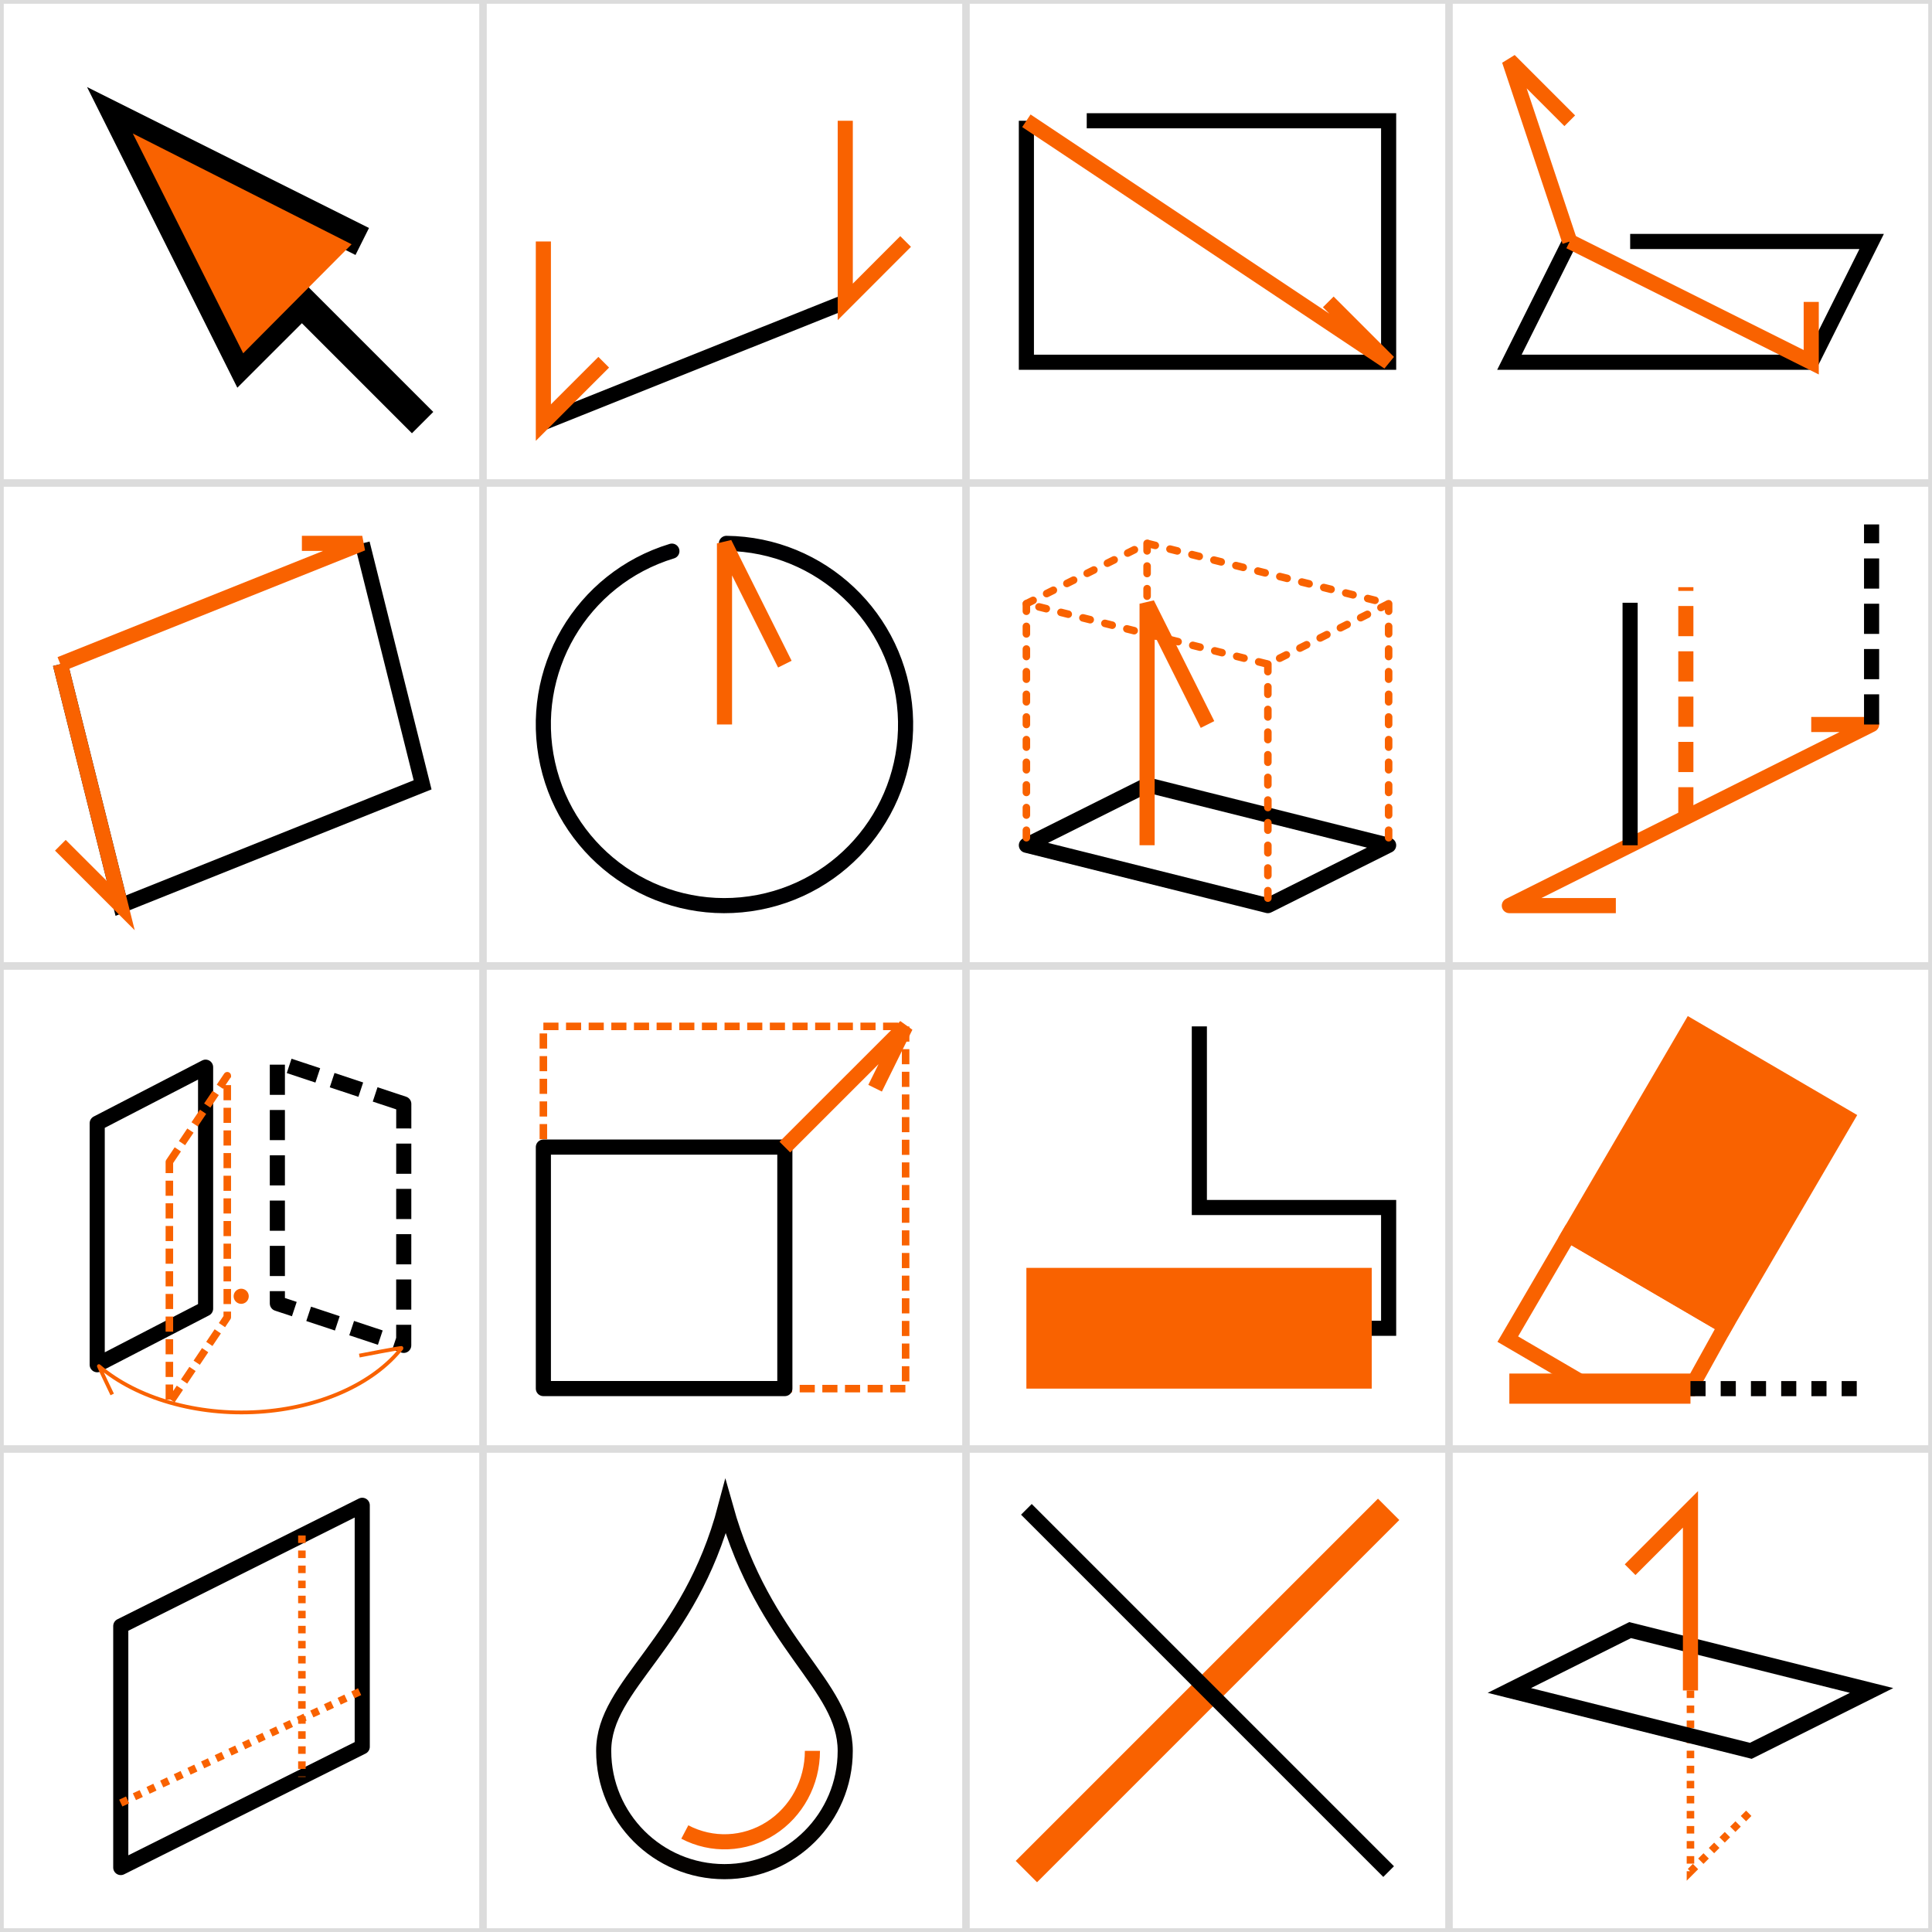
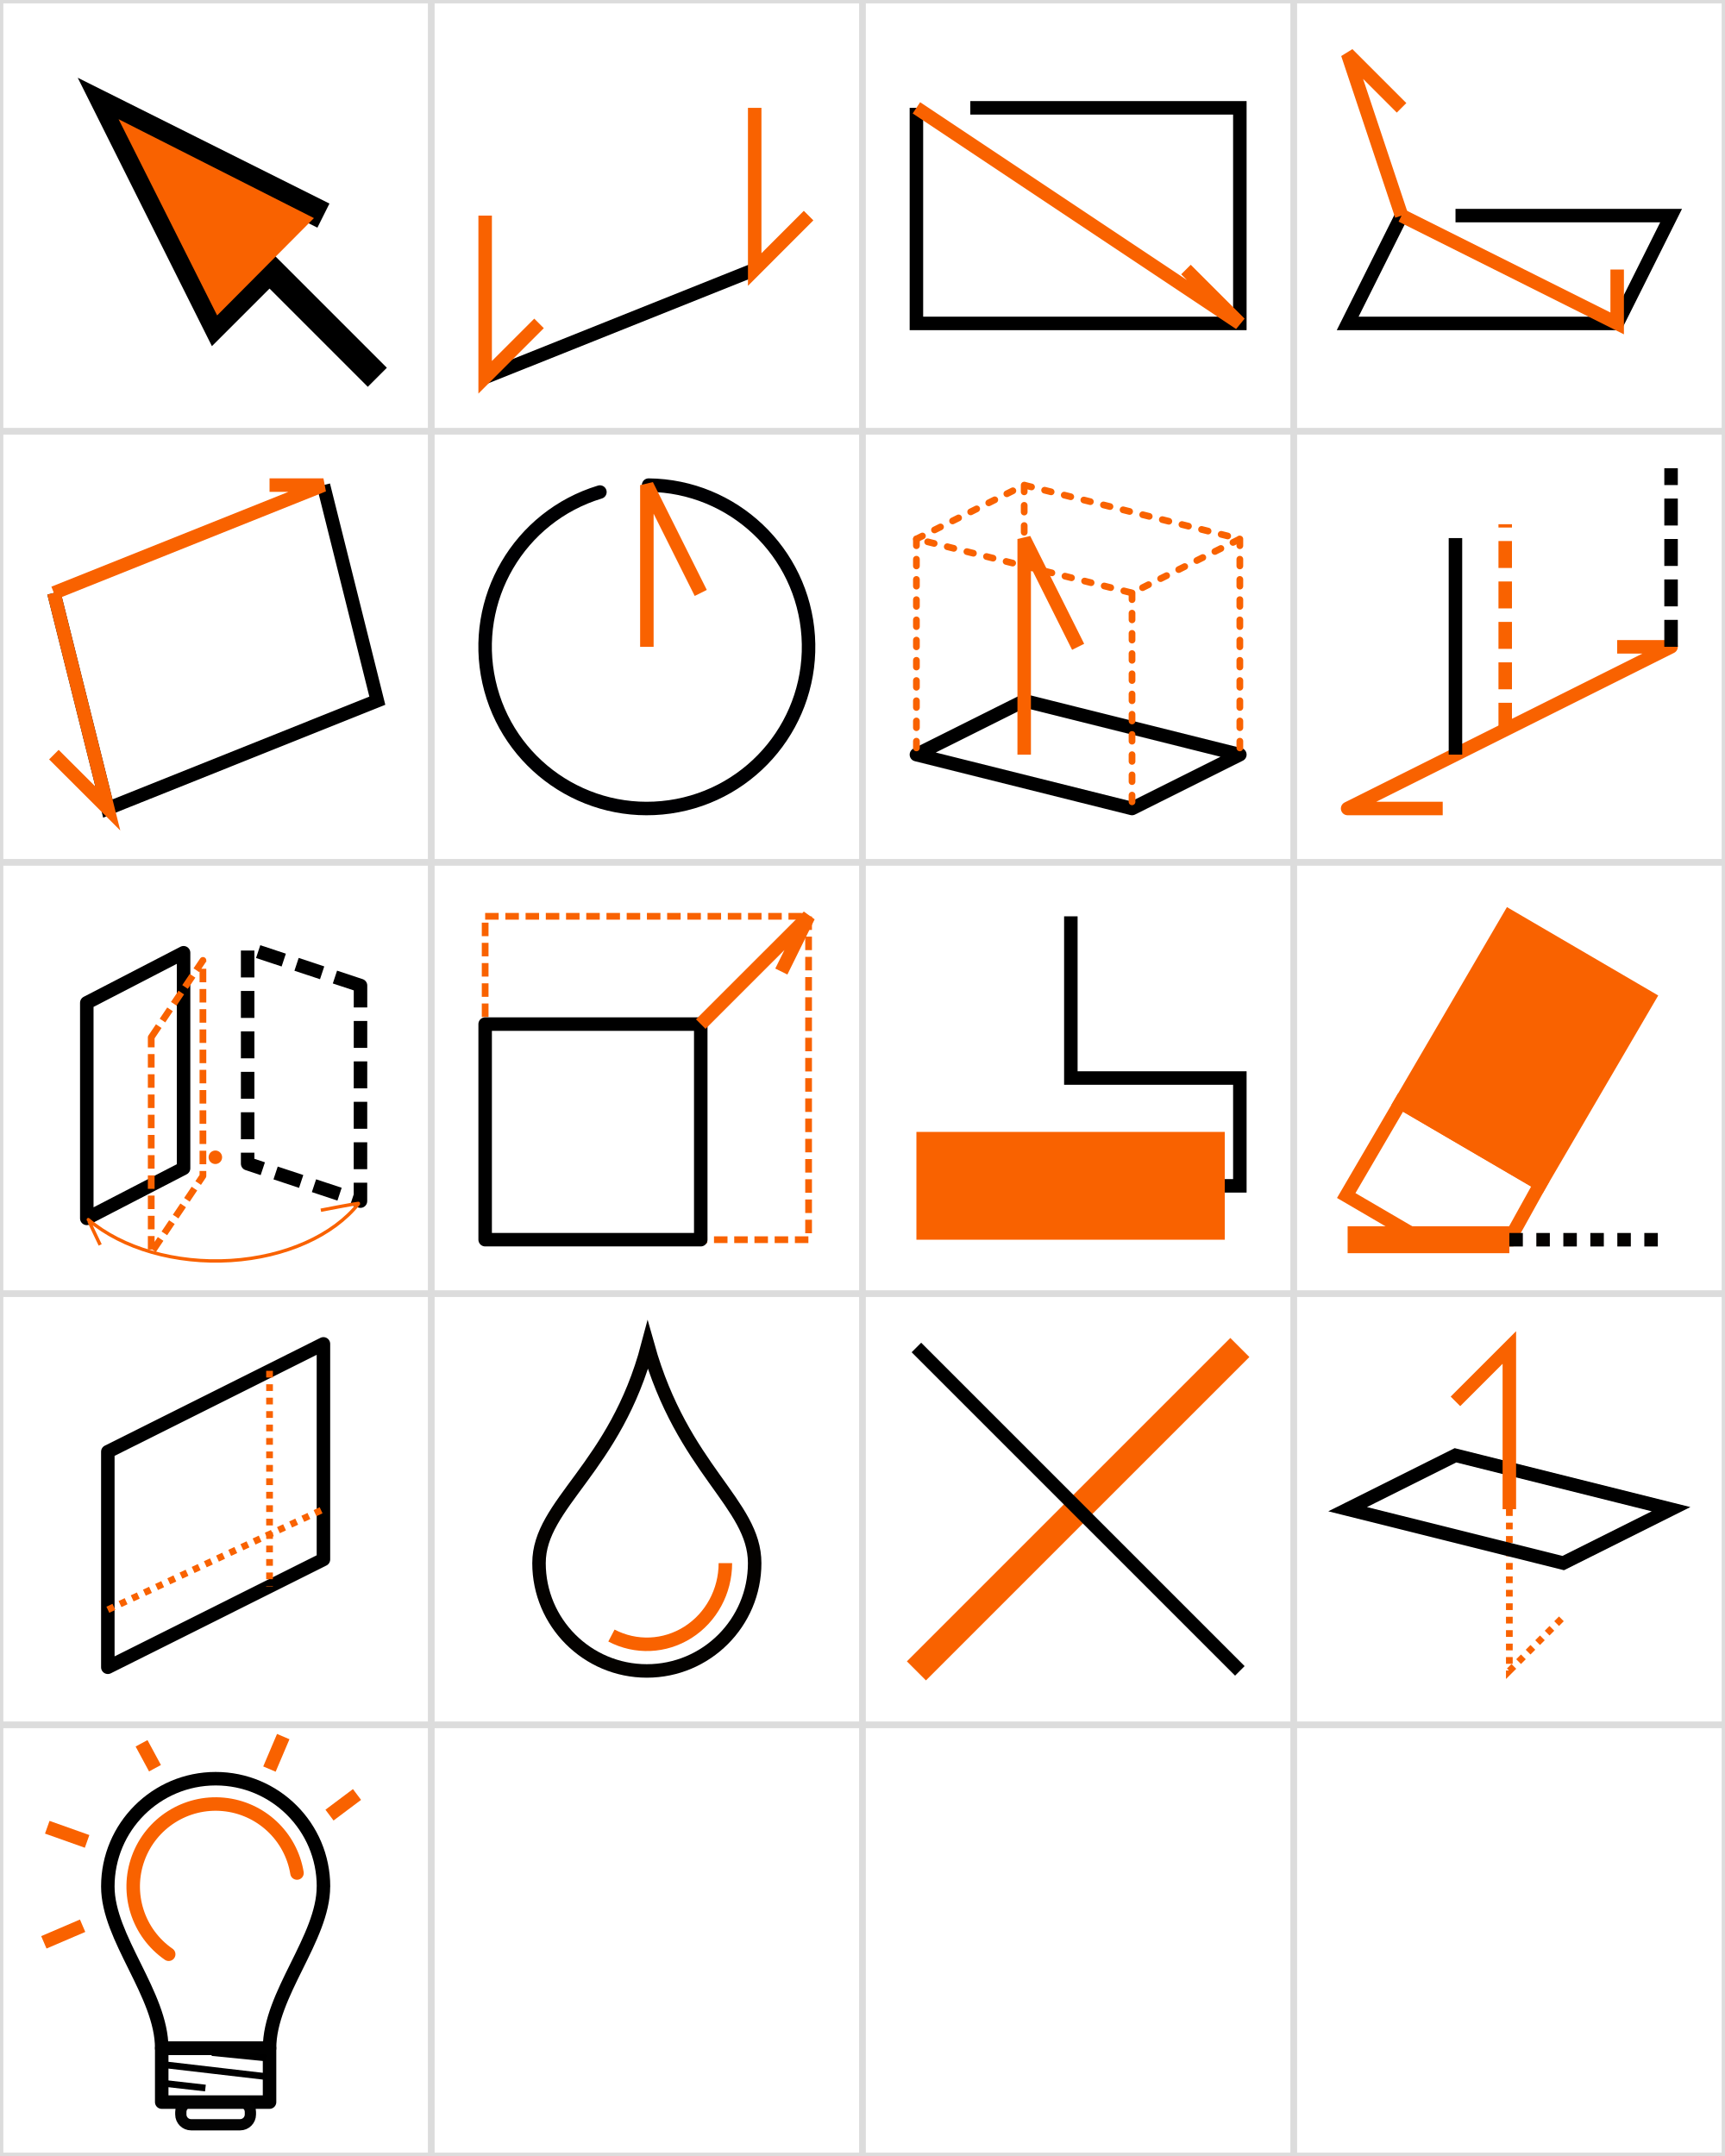
- <svg xmlns="http://www.w3.org/2000/svg" width="128" height="128" viewBox="0 0 33.867 33.867" version="1.1" id="svg5">
+ <svg xmlns="http://www.w3.org/2000/svg" width="128" height="160" viewBox="0 0 33.867 42.333" version="1.1" id="svg5">
  <defs id="defs2">
-     <marker style="overflow:visible" id="TriangleInL" refX="0.0" refY="0.0" orient="auto">
-       <path transform="scale(-0.8)" style="fill-rule:evenodd;fill:context-stroke;stroke:context-stroke;stroke-width:1.0pt" d="M 5.77,0.0 L -2.88,5.0 L -2.88,-5.0 L 5.77,0.0 z " id="path6773" />
+     <marker style="overflow:visible" id="TriangleInL" refX="0" refY="0" orient="auto">
+       <path transform="scale(-0.8)" style="fill:context-stroke;fill-rule:evenodd;stroke:context-stroke;stroke-width:1pt" d="M 5.77,0 -2.88,5 V -5 Z" id="path6773" />
    </marker>
-     <marker style="overflow:visible" id="DotM" refX="0.0" refY="0.0" orient="auto">
-       <path transform="scale(0.4) translate(7.4, 1)" style="fill-rule:evenodd;fill:context-stroke;stroke:context-stroke;stroke-width:1.0pt" d="M -2.5,-1.0 C -2.5,1.76 -4.74,4.0 -7.5,4.0 C -10.26,4.0 -12.5,1.76 -12.5,-1.0 C -12.5,-3.76 -10.26,-6.0 -7.5,-6.0 C -4.74,-6.0 -2.5,-3.76 -2.5,-1.0 z " id="path6704" />
+     <marker style="overflow:visible" id="DotM" refX="0" refY="0" orient="auto">
+       <path transform="matrix(0.4,0,0,0.4,2.96,0.4)" style="fill:context-stroke;fill-rule:evenodd;stroke:context-stroke;stroke-width:1pt" d="m -2.5,-1 c 0,2.76 -2.24,5 -5,5 -2.76,0 -5,-2.24 -5,-5 0,-2.76 2.24,-5 5,-5 2.76,0 5,2.24 5,5 z" id="path6704" />
    </marker>
-     <marker style="overflow:visible" id="TriangleInM" refX="0.0" refY="0.0" orient="auto">
-       <path transform="scale(-0.4)" style="fill-rule:evenodd;fill:context-stroke;stroke:context-stroke;stroke-width:1.0pt" d="M 5.77,0.0 L -2.88,5.0 L -2.88,-5.0 L 5.77,0.0 z " id="path6776" />
+     <marker style="overflow:visible" id="TriangleInM" refX="0" refY="0" orient="auto">
+       <path transform="scale(-0.4)" style="fill:context-stroke;fill-rule:evenodd;stroke:context-stroke;stroke-width:1pt" d="M 5.77,0 -2.88,5 V -5 Z" id="path6776" />
    </marker>
-     <marker style="overflow:visible" id="TriangleInS" refX="0.0" refY="0.0" orient="auto">
-       <path transform="scale(-0.2)" style="fill-rule:evenodd;fill:context-stroke;stroke:context-stroke;stroke-width:1.0pt" d="M 5.77,0.0 L -2.88,5.0 L -2.88,-5.0 L 5.77,0.0 z " id="path6779" />
+     <marker style="overflow:visible" id="TriangleInS" refX="0" refY="0" orient="auto">
+       <path transform="scale(-0.2)" style="fill:context-stroke;fill-rule:evenodd;stroke:context-stroke;stroke-width:1pt" d="M 5.77,0 -2.88,5 V -5 Z" id="path6779" />
    </marker>
-     <marker style="overflow:visible" id="DotL" refX="0.0" refY="0.0" orient="auto">
-       <path transform="scale(0.8) translate(7.4, 1)" style="fill-rule:evenodd;fill:context-stroke;stroke:context-stroke;stroke-width:1.0pt" d="M -2.5,-1.0 C -2.5,1.76 -4.74,4.0 -7.5,4.0 C -10.26,4.0 -12.5,1.76 -12.5,-1.0 C -12.5,-3.76 -10.26,-6.0 -7.5,-6.0 C -4.74,-6.0 -2.5,-3.76 -2.5,-1.0 z " id="path6701" />
+     <marker style="overflow:visible" id="DotL" refX="0" refY="0" orient="auto">
+       <path transform="matrix(0.8,0,0,0.8,5.92,0.8)" style="fill:context-stroke;fill-rule:evenodd;stroke:context-stroke;stroke-width:1pt" d="m -2.5,-1 c 0,2.76 -2.24,5 -5,5 -2.76,0 -5,-2.24 -5,-5 0,-2.76 2.24,-5 5,-5 2.76,0 5,2.24 5,5 z" id="path6701" />
    </marker>
  </defs>
  <g id="layer1">
    <path style="fill:none;stroke:#000000;stroke-width:0.529;stroke-linecap:butt;stroke-linejoin:miter;stroke-miterlimit:4;stroke-dasharray:none;stroke-opacity:1" d="M 6.35,4.233 2.117,2.117 4.233,6.35 5.292,5.292 7.408,7.408" id="path1039" />
    <path style="fill:none;stroke:#000000;stroke-width:0.265px;stroke-linecap:butt;stroke-linejoin:miter;stroke-opacity:1" d="M 9.525,7.408 14.817,5.292" id="path1041" />
    <path style="fill:none;stroke:#000000;stroke-width:0.265px;stroke-linecap:butt;stroke-linejoin:miter;stroke-opacity:1" d="m 17.992,2.117 v 4.233 h 6.35 V 2.117 H 19.05" id="path1043" />
    <path style="fill:none;stroke:#000000;stroke-width:0.265px;stroke-linecap:butt;stroke-linejoin:miter;stroke-opacity:1" d="m 27.517,4.233 -1.058,2.117 h 5.292 l 1.058,-2.117 h -4.233" id="path1045" />
    <path style="fill:none;stroke:#000000;stroke-width:0.265px;stroke-linecap:butt;stroke-linejoin:miter;stroke-opacity:1" d="M 1.058,11.642 2.117,15.875 7.408,13.758 6.35,9.525" id="path1047" />
    <path style="fill:none;stroke:#000002;stroke-width:0.265;stroke-linecap:round;stroke-linejoin:round;stroke-miterlimit:10;stroke-dasharray:none;stroke-opacity:1" id="path1220" d="m 12.734,9.525 a 3.175,3.175 0 0 1 3.134,2.967 3.175,3.175 0 0 1 -2.719,3.351 3.175,3.175 0 0 1 -3.549,-2.456 3.175,3.175 0 0 1 2.178,-3.726" />
-     <path style="fill:none;stroke:#000000;stroke-width:0.265;stroke-linecap:round;stroke-linejoin:round;stroke-opacity:1;stroke-miterlimit:4;stroke-dasharray:none;stroke-dashoffset:0" d="m 17.992,14.817 2.117,-1.058 4.233,1.058 L 22.225,15.875 Z" id="path1544" />
-     <path style="fill:none;stroke:#f96200;stroke-width:0.132;stroke-linecap:round;stroke-linejoin:round;stroke-opacity:1;stroke-miterlimit:4;stroke-dasharray:0.132,0.265;stroke-dashoffset:0" d="M 17.992,10.583 20.108,9.525 24.342,10.583 22.225,11.642 Z" id="path1626" />
+     <path style="fill:none;stroke:#000000;stroke-width:0.265;stroke-linecap:round;stroke-linejoin:round;stroke-miterlimit:4;stroke-dasharray:none;stroke-dashoffset:0;stroke-opacity:1" d="m 17.992,14.817 2.117,-1.058 4.233,1.058 L 22.225,15.875 Z" id="path1544" />
+     <path style="fill:none;stroke:#f96200;stroke-width:0.132;stroke-linecap:round;stroke-linejoin:round;stroke-miterlimit:4;stroke-dasharray:0.132, 0.265;stroke-dashoffset:0;stroke-opacity:1" d="M 17.992,10.583 20.108,9.525 24.342,10.583 22.225,11.642 Z" id="path1626" />
    <path style="fill:none;stroke:#f96200;stroke-width:0.265px;stroke-linecap:butt;stroke-linejoin:miter;stroke-opacity:1" d="M 20.108,14.817 V 10.583 L 21.167,12.7" id="path2417" />
-     <path style="fill:none;stroke:#f96200;stroke-width:0.132;stroke-linecap:round;stroke-linejoin:round;stroke-opacity:1;stroke-miterlimit:4;stroke-dasharray:0.132,0.265;stroke-dashoffset:0" d="m 24.342,10.583 v 4.233" id="path2550" />
-     <path style="fill:none;stroke:#f96200;stroke-width:0.132;stroke-linecap:round;stroke-linejoin:round;stroke-opacity:1;stroke-miterlimit:4;stroke-dasharray:0.132,0.265;stroke-dashoffset:0" d="m 17.992,10.583 v 4.233" id="path2552" />
-     <path style="fill:none;stroke:#f96200;stroke-width:0.132;stroke-linecap:round;stroke-linejoin:round;stroke-opacity:1;stroke-miterlimit:4;stroke-dasharray:0.132,0.265;stroke-dashoffset:0" d="m 20.108,9.525 v 4.233" id="path2554" />
-     <path style="fill:none;stroke:#f96200;stroke-width:0.132;stroke-linecap:round;stroke-linejoin:round;stroke-opacity:1;stroke-miterlimit:4;stroke-dasharray:0.132,0.265;stroke-dashoffset:0" d="M 22.225,11.642 V 15.875" id="path2556" />
-     <path style="fill:none;stroke:#f96200;stroke-width:0.265px;stroke-linecap:butt;stroke-linejoin:miter;stroke-opacity:1" d="m 12.7,12.7 0,-3.175 1.058,2.117" id="path2988" />
+     <path style="fill:none;stroke:#f96200;stroke-width:0.132;stroke-linecap:round;stroke-linejoin:round;stroke-miterlimit:4;stroke-dasharray:0.132, 0.265;stroke-dashoffset:0;stroke-opacity:1" d="m 24.342,10.583 v 4.233" id="path2550" />
+     <path style="fill:none;stroke:#f96200;stroke-width:0.132;stroke-linecap:round;stroke-linejoin:round;stroke-miterlimit:4;stroke-dasharray:0.132, 0.265;stroke-dashoffset:0;stroke-opacity:1" d="m 17.992,10.583 v 4.233" id="path2552" />
+     <path style="fill:none;stroke:#f96200;stroke-width:0.132;stroke-linecap:round;stroke-linejoin:round;stroke-miterlimit:4;stroke-dasharray:0.132, 0.265;stroke-dashoffset:0;stroke-opacity:1" d="m 20.108,9.525 v 4.233" id="path2554" />
+     <path style="fill:none;stroke:#f96200;stroke-width:0.132;stroke-linecap:round;stroke-linejoin:round;stroke-miterlimit:4;stroke-dasharray:0.132, 0.265;stroke-dashoffset:0;stroke-opacity:1" d="M 22.225,11.642 V 15.875" id="path2556" />
+     <path style="fill:none;stroke:#f96200;stroke-width:0.265px;stroke-linecap:butt;stroke-linejoin:miter;stroke-opacity:1" d="M 12.7,12.7 V 9.525 l 1.058,2.117" id="path2988" />
    <path style="fill:none;stroke:#f96200;stroke-width:0.265px;stroke-linecap:butt;stroke-linejoin:miter;stroke-opacity:1" d="M 9.525,4.233 V 7.408 L 10.583,6.35" id="path3522" />
-     <path style="fill:none;stroke:#f96200;stroke-width:0.265px;stroke-linecap:butt;stroke-linejoin:miter;stroke-opacity:1" d="m 14.817,2.117 0,3.175 L 15.875,4.233" id="path3524" />
+     <path style="fill:none;stroke:#f96200;stroke-width:0.265px;stroke-linecap:butt;stroke-linejoin:miter;stroke-opacity:1" d="M 14.817,2.117 V 5.292 L 15.875,4.233" id="path3524" />
    <path style="fill:none;stroke:#f96200;stroke-width:0.265px;stroke-linecap:butt;stroke-linejoin:miter;stroke-opacity:1" d="m 17.992,2.117 6.35,4.233 -1.058,-1.058" id="path3639" />
    <path style="fill:none;stroke:#f96200;stroke-width:0.265px;stroke-linecap:butt;stroke-linejoin:miter;stroke-opacity:1" d="M 1.058,11.642 2.117,15.875 1.058,14.817" id="path3776" />
    <path style="fill:none;stroke:#f96200;stroke-width:0.265px;stroke-linecap:butt;stroke-linejoin:miter;stroke-opacity:1" d="M 1.058,11.642 6.35,9.525 H 5.292" id="path3778" />
    <path style="fill:none;stroke:#f96200;stroke-width:0.265px;stroke-linecap:butt;stroke-linejoin:miter;stroke-opacity:1" d="m 27.517,4.233 4.233,2.117 V 5.292" id="path4729" />
    <path style="fill:none;stroke:#f96200;stroke-width:0.265px;stroke-linecap:butt;stroke-linejoin:miter;stroke-opacity:1" d="M 27.517,2.117 26.458,1.058 27.517,4.233" id="path4731" />
    <path style="fill:none;stroke:#f96200;stroke-width:0.265;stroke-linecap:butt;stroke-linejoin:round;stroke-miterlimit:4;stroke-dasharray:none;stroke-opacity:1" d="M 28.325,15.875 H 26.458 L 32.808,12.7 h -1.058" id="path5868" />
    <path style="fill:none;stroke:#f96200;stroke-width:0.265;stroke-linecap:butt;stroke-linejoin:miter;stroke-miterlimit:4;stroke-dasharray:0.529, 0.265;stroke-dashoffset:0;stroke-opacity:1" d="M 29.552,14.328 V 10.293" id="path5905" />
-     <path style="fill:none;stroke:#000000;stroke-width:0.265px;stroke-linecap:butt;stroke-linejoin:miter;stroke-opacity:1" d="m 28.575,14.817 0,-4.251" id="path6412" />
-     <path style="fill:none;stroke:#000000;stroke-width:0.265;stroke-linecap:butt;stroke-linejoin:miter;stroke-opacity:1;stroke-miterlimit:4;stroke-dasharray:0.529,0.265;stroke-dashoffset:0" d="M 32.808,12.7 V 9.193" id="path6414" />
+     <path style="fill:none;stroke:#000000;stroke-width:0.265px;stroke-linecap:butt;stroke-linejoin:miter;stroke-opacity:1" d="M 28.575,14.817 V 10.565" id="path6412" />
+     <path style="fill:none;stroke:#000000;stroke-width:0.265;stroke-linecap:butt;stroke-linejoin:miter;stroke-miterlimit:4;stroke-dasharray:0.529, 0.265;stroke-dashoffset:0;stroke-opacity:1" d="M 32.808,12.7 V 9.193" id="path6414" />
    <path id="rect7204" style="fill:none;stroke:#000000;stroke-width:0.265;stroke-linejoin:round;stroke-miterlimit:4;stroke-dasharray:none;stroke-opacity:1" d="m 1.704,19.69 1.9,-0.983 v 4.233 l -1.9,0.983 z" />
-     <path id="path7814" style="fill:none;stroke:#000000;stroke-width:0.265;stroke-linejoin:round;stroke-miterlimit:4;stroke-dasharray:0.529,0.265;stroke-dashoffset:0;stroke-opacity:1" d="M 7.078,19.351 4.862,18.616 v 4.233 l 2.215,0.735 z" />
+     <path id="path7814" style="fill:none;stroke:#000000;stroke-width:0.265;stroke-linejoin:round;stroke-miterlimit:4;stroke-dasharray:0.529, 0.265;stroke-dashoffset:0;stroke-opacity:1" d="M 7.078,19.351 4.862,18.616 v 4.233 l 2.215,0.735 z" />
    <path id="path6456" style="fill:none;stroke:#f96200;stroke-width:0.066;stroke-linejoin:round" d="m 6.299,23.763 c 0,0 0.756,-0.148 0.744,-0.133 -0.499,0.631 -1.442,1.053 -2.51,1.12 -1.078,0.068 -2.133,-0.235 -2.799,-0.803 -0.01,-0.009 0.233,0.497 0.233,0.497" />
    <path style="fill:none;stroke:#f96200;stroke-width:0.265px;stroke-linecap:round;stroke-linejoin:miter;stroke-opacity:1" d="m 4.228,22.723 v 0" id="path9387" />
-     <rect style="fill:none;stroke:#f96200;stroke-width:0.132;stroke-linecap:butt;stroke-linejoin:round;stroke-miterlimit:4;stroke-dasharray:0.265,0.132;stroke-dashoffset:0;stroke-opacity:1" id="rect9831" width="6.35" height="6.35" x="9.525" y="17.992" />
+     <rect style="fill:none;stroke:#f96200;stroke-width:0.132;stroke-linecap:butt;stroke-linejoin:round;stroke-miterlimit:4;stroke-dasharray:0.265, 0.132;stroke-dashoffset:0;stroke-opacity:1" id="rect9831" width="6.35" height="6.35" x="9.525" y="17.992" />
    <rect style="fill:none;stroke:#000000;stroke-width:0.265;stroke-linecap:round;stroke-linejoin:round;stroke-miterlimit:4;stroke-dasharray:none;stroke-dashoffset:0;stroke-opacity:1" id="rect9833" width="4.233" height="4.233" x="9.525" y="20.108" />
    <path style="fill:none;stroke:#f96200;stroke-width:0.265px;stroke-linecap:butt;stroke-linejoin:miter;stroke-opacity:1" d="M 13.758,20.108 15.875,17.992 15.34,19.076" id="path9868" />
-     <path style="fill:none;stroke:#000000;stroke-width:0.265px;stroke-linecap:butt;stroke-linejoin:miter;stroke-opacity:1" d="m 21.024,17.992 v 3.175 l 3.318,0 v 2.117 h -1.058" id="path10124" />
+     <path style="fill:none;stroke:#000000;stroke-width:0.265px;stroke-linecap:butt;stroke-linejoin:miter;stroke-opacity:1" d="m 21.024,17.992 v 3.175 h 3.318 v 2.117 h -1.058" id="path10124" />
    <rect style="fill:#f96200;fill-opacity:1;stroke:none;stroke-width:0.265;stroke-linecap:butt;stroke-linejoin:round;stroke-miterlimit:4;stroke-dasharray:none;stroke-dashoffset:0;stroke-opacity:1" id="rect10148" width="6.054" height="2.117" x="17.992" y="22.225" />
-     <path style="fill:none;stroke:#f96200;stroke-width:0.529;stroke-linecap:butt;stroke-linejoin:miter;stroke-miterlimit:4;stroke-dasharray:none;stroke-opacity:1" d="m 26.458,24.342 3.175,0" id="path11121" />
+     <path style="fill:none;stroke:#f96200;stroke-width:0.529;stroke-linecap:butt;stroke-linejoin:miter;stroke-miterlimit:4;stroke-dasharray:none;stroke-opacity:1" d="m 26.458,24.342 h 3.175" id="path11121" />
    <g id="g12300" transform="rotate(30.29523,28.575,21.90111)">
      <path id="rect11258" style="fill:#f96200;stroke:#f96200;stroke-width:0.265;stroke-linejoin:miter;stroke-miterlimit:4;stroke-dasharray:none;stroke-opacity:1" d="m 27.517,17.992 h 3.175 l 2e-6,4.233 h -3.175 z" />
      <path id="rect11624" style="fill:none;stroke:#f96200;stroke-width:0.265;stroke-linejoin:miter;stroke-miterlimit:4;stroke-dasharray:none;stroke-opacity:1" d="m 27.517,22.225 h 3.175 l 0.028,1.249 -1.473,0.867 h -1.73 z" />
      <path id="path15150" style="fill:none;stroke:#040200;stroke-width:0.265" transform="rotate(-30.29523)" d="m -0.134,42.116 c -3.3e-7,1.169 -0.948,2.117 -2.117,2.117 -1.169,0 -2.117,-0.948 -2.117,-2.117 -2e-7,-1.169 1.5,-1.863 2.136,-4.275 0.686,2.447 2.098,3.106 2.098,4.275 z" />
      <path style="fill:none;fill-opacity:1;stroke:#f96200;stroke-width:0.265;stroke-linecap:butt;stroke-linejoin:miter;stroke-miterlimit:4;stroke-dasharray:none;stroke-dashoffset:0;stroke-opacity:1" id="path15882" transform="rotate(-30.29523)" d="m -0.709,42.116 a 1.541,1.594 0 0 1 -0.734,1.358 1.541,1.594 0 0 1 -1.503,0.064" />
    </g>
-     <path style="fill:none;stroke:#040200;stroke-width:0.265;stroke-linecap:butt;stroke-linejoin:miter;stroke-miterlimit:4;stroke-dasharray:0.265, 0.265;stroke-opacity:1;stroke-dashoffset:0" d="m 29.633,24.342 h 3.175" id="path13042" />
+     <path style="fill:none;stroke:#040200;stroke-width:0.265;stroke-linecap:butt;stroke-linejoin:miter;stroke-miterlimit:4;stroke-dasharray:0.265, 0.265;stroke-dashoffset:0;stroke-opacity:1" d="m 29.633,24.342 h 3.175" id="path13042" />
    <path id="path13258" style="fill:none;stroke:#f96200;stroke-width:0.132;stroke-linejoin:round;stroke-miterlimit:4;stroke-dasharray:0.265, 0.132;stroke-dashoffset:0" d="M 2.969,20.368 3.984,18.857 v 4.233 l -1.015,1.511 z" />
    <path style="fill:#f96200;fill-opacity:1;stroke:#f96200;stroke-width:0.265px;stroke-linecap:butt;stroke-linejoin:miter;stroke-opacity:1" d="M 2.627,2.64 4.299,5.969 5.941,4.318 Z" id="path16892" />
    <path id="rect18127" style="fill:none;stroke:#000000;stroke-width:0.265;stroke-linejoin:round" d="m 2.117,28.504 4.233,-2.117 v 4.233 l -4.233,2.117 z" />
    <path style="fill:none;stroke:#f96200;stroke-width:0.132;stroke-linecap:butt;stroke-linejoin:miter;stroke-miterlimit:4;stroke-dasharray:0.132, 0.132;stroke-dashoffset:0;stroke-opacity:1" d="m 5.292,26.916 v 4.233" id="path18649" />
    <path style="fill:none;stroke:#f96200;stroke-width:0.132;stroke-linecap:butt;stroke-linejoin:miter;stroke-miterlimit:4;stroke-dasharray:0.132, 0.132;stroke-dashoffset:0;stroke-opacity:1" d="M 2.117,31.607 6.35,29.633" id="path18651" />
-     <path style="fill:none;stroke:#f96200;stroke-width:0.529;stroke-linecap:butt;stroke-linejoin:miter;stroke-opacity:1;stroke-miterlimit:4;stroke-dasharray:none" d="m 17.992,32.808 6.35,-6.35" id="path18871" />
+     <path style="fill:none;stroke:#f96200;stroke-width:0.529;stroke-linecap:butt;stroke-linejoin:miter;stroke-miterlimit:4;stroke-dasharray:none;stroke-opacity:1" d="m 17.992,32.808 6.35,-6.35" id="path18871" />
    <path style="fill:none;stroke:#000000;stroke-width:0.265px;stroke-linecap:butt;stroke-linejoin:miter;stroke-opacity:1" d="m 17.992,26.458 6.35,6.35" id="path18873" />
-     <path style="fill:none;stroke:#f96200;stroke-width:0.132;stroke-linecap:butt;stroke-linejoin:miter;stroke-opacity:1;stroke-miterlimit:4;stroke-dasharray:0.132,0.132;stroke-dashoffset:0" d="m 29.633,29.633 v 3.175 l 1.058,-1.058" id="path19503" />
+     <path style="fill:none;stroke:#f96200;stroke-width:0.132;stroke-linecap:butt;stroke-linejoin:miter;stroke-miterlimit:4;stroke-dasharray:0.132, 0.132;stroke-dashoffset:0;stroke-opacity:1" d="m 29.633,29.633 v 3.175 l 1.058,-1.058" id="path19503" />
    <path style="fill:none;stroke:#000000;stroke-width:0.265px;stroke-linecap:butt;stroke-linejoin:miter;stroke-opacity:1" d="m 26.458,29.633 2.117,-1.058 4.233,1.058 -2.117,1.058 z" id="path19039" />
    <path style="fill:none;stroke:#f96200;stroke-width:0.265px;stroke-linecap:butt;stroke-linejoin:miter;stroke-opacity:1" d="m 29.633,29.633 v -3.175 l -1.058,1.058" id="path19501" />
    <g id="g1605">
-       <path style="fill:none;stroke:#dcdcdc;stroke-width:0.132;stroke-linecap:round;stroke-linejoin:miter;stroke-miterlimit:4;stroke-dasharray:none;stroke-opacity:1" d="M 8.467,-2e-7 8.467,33.867" id="path19768" />
-       <path style="fill:none;stroke:#dcdcdc;stroke-width:0.132;stroke-linecap:round;stroke-linejoin:miter;stroke-miterlimit:4;stroke-dasharray:none;stroke-opacity:1" d="M 16.933,-2e-7 16.933,33.867" id="path19770" />
-       <path style="fill:none;stroke:#dcdcdc;stroke-width:0.132;stroke-linecap:round;stroke-linejoin:miter;stroke-miterlimit:4;stroke-dasharray:none;stroke-opacity:1" d="M 25.4,-2e-7 25.4,33.867" id="path19772" />
+       <path style="fill:none;stroke:#dcdcdc;stroke-width:0.132;stroke-linecap:round;stroke-linejoin:miter;stroke-miterlimit:4;stroke-dasharray:none;stroke-opacity:1" d="m 8.467,-2e-7 -8e-7,42.333" id="path19768" />
+       <path style="fill:none;stroke:#dcdcdc;stroke-width:0.132;stroke-linecap:round;stroke-linejoin:miter;stroke-miterlimit:4;stroke-dasharray:none;stroke-opacity:1" d="m 16.933,-2e-7 0,42.333" id="path19770" />
+       <path style="fill:none;stroke:#dcdcdc;stroke-width:0.132;stroke-linecap:round;stroke-linejoin:miter;stroke-miterlimit:4;stroke-dasharray:none;stroke-opacity:1" d="m 25.4,-2e-7 0,42.333" id="path19772" />
      <path style="fill:none;stroke:#dcdcdc;stroke-width:0.132;stroke-linecap:round;stroke-linejoin:miter;stroke-miterlimit:4;stroke-dasharray:none;stroke-opacity:1" d="M -2e-7,8.467 H 33.867" id="path19774" />
      <path style="fill:none;stroke:#dcdcdc;stroke-width:0.132;stroke-linecap:round;stroke-linejoin:miter;stroke-miterlimit:4;stroke-dasharray:none;stroke-opacity:1" d="M -2e-7,16.933 H 33.867" id="path19776" />
      <path style="fill:none;stroke:#dcdcdc;stroke-width:0.132;stroke-linecap:round;stroke-linejoin:miter;stroke-miterlimit:4;stroke-dasharray:none;stroke-opacity:1" d="M -2e-7,25.4 H 33.867" id="path19778" />
      <path style="fill:none;stroke:#dcdcdc;stroke-width:0.132;stroke-linecap:round;stroke-linejoin:miter;stroke-miterlimit:4;stroke-dasharray:none;stroke-opacity:1" d="M 0,0 H 33.867" id="path19976" />
      <path style="fill:none;stroke:#dcdcdc;stroke-width:0.132;stroke-linecap:round;stroke-linejoin:miter;stroke-miterlimit:4;stroke-dasharray:none;stroke-opacity:1" d="M 0,33.867 H 33.867" id="path19978" />
-       <path style="fill:none;stroke:#dcdcdc;stroke-width:0.132;stroke-linecap:round;stroke-linejoin:miter;stroke-miterlimit:4;stroke-dasharray:none;stroke-opacity:1" d="m 33.867,0 0,33.867" id="path19980" />
-       <path style="fill:none;stroke:#dcdcdc;stroke-width:0.132;stroke-linecap:round;stroke-linejoin:miter;stroke-miterlimit:4;stroke-dasharray:none;stroke-opacity:1" d="M 0,0 -3.9999997e-7,33.867" id="path19982" />
+       <path style="fill:none;stroke:#dcdcdc;stroke-width:0.132;stroke-linecap:round;stroke-linejoin:miter;stroke-miterlimit:4;stroke-dasharray:none;stroke-opacity:1" d="m 33.867,0 0,42.333" id="path19980" />
+       <path style="fill:none;stroke:#dcdcdc;stroke-width:0.132;stroke-linecap:round;stroke-linejoin:miter;stroke-miterlimit:4;stroke-dasharray:none;stroke-opacity:1" d="M 0,0 -7.9999994e-7,42.333" id="path19982" />
+       <path style="fill:none;stroke:#dcdcdc;stroke-width:0.132;stroke-linecap:round;stroke-linejoin:miter;stroke-miterlimit:4;stroke-dasharray:none;stroke-opacity:1" d="M -7.9999994e-7,42.333 H 33.867" id="path1175" />
+       <path id="path1199" style="fill:none;stroke:#000000;stroke-width:0.265;stroke-linecap:round;stroke-linejoin:round;stroke-opacity:1" d="m 6.35,37.042 c 1e-7,1.014 -1.058,2.117 -1.058,3.175 H 3.175 c 0,-1.058 -1.058,-2.161 -1.058,-3.175 1e-7,-1.169 0.948,-2.117 2.117,-2.117 1.169,0 2.117,0.948 2.117,2.117 z" />
+       <rect style="fill:none;stroke:#010101;stroke-width:0.265;stroke-linecap:round;stroke-linejoin:round;stroke-miterlimit:4;stroke-dasharray:none;fill-opacity:1;stroke-opacity:1" id="rect3743" width="2.117" height="1.058" x="3.175" y="40.217" />
+       <rect style="fill:none;stroke:#030303;stroke-width:0.221;stroke-linecap:round;stroke-linejoin:round;stroke-miterlimit:4;stroke-dasharray:none;stroke-opacity:1" id="rect3745" width="1.366" height="0.453" x="3.55" y="41.267" ry="0.202" />
+       <path style="fill:none;fill-opacity:1;stroke:#f96200;stroke-width:0.265;stroke-linecap:round;stroke-linejoin:round;stroke-miterlimit:4;stroke-dasharray:none;stroke-opacity:1" id="path4163" d="m 3.312,38.372 a 1.619,1.619 0 0 1 -0.599,-1.885 1.619,1.619 0 0 1 1.671,-1.058 1.619,1.619 0 0 1 1.447,1.348" />
+       <path style="fill:none;stroke:#000000;stroke-width:0.132;stroke-linecap:butt;stroke-linejoin:miter;stroke-opacity:1;stroke-miterlimit:4;stroke-dasharray:none" d="m 3.235,40.542 2.015,0.235" id="path4878" />
+       <path style="fill:none;stroke:#000000;stroke-width:0.132;stroke-linecap:butt;stroke-linejoin:miter;stroke-opacity:1;stroke-miterlimit:4;stroke-dasharray:none" d="m 3.196,40.904 0.837,0.095" id="path4880" />
+       <path style="fill:none;stroke:#000000;stroke-width:0.132;stroke-linecap:butt;stroke-linejoin:miter;stroke-opacity:1;stroke-miterlimit:4;stroke-dasharray:none" d="m 4.161,40.302 1.061,0.106" id="path4882" />
+       <path style="fill:none;stroke:#f96200;stroke-width:0.265px;stroke-linecap:butt;stroke-linejoin:miter;stroke-opacity:1" d="M 0.928,35.878 1.71,36.156" id="path5366" />
+       <path style="fill:none;stroke:#f96200;stroke-width:0.265px;stroke-linecap:butt;stroke-linejoin:miter;stroke-opacity:1" d="m 2.779,34.23 0.264,0.489" id="path5368" />
+       <path style="fill:none;stroke:#f96200;stroke-width:0.265px;stroke-linecap:butt;stroke-linejoin:miter;stroke-opacity:1" d="M 5.561,34.098 5.29,34.736" id="path5370" />
+       <path style="fill:none;stroke:#f96200;stroke-width:0.265px;stroke-linecap:butt;stroke-linejoin:miter;stroke-opacity:1" d="m 7.009,35.235 -0.54,0.405" id="path5372" />
+       <path style="fill:none;stroke:#f96200;stroke-width:0.265px;stroke-linecap:butt;stroke-linejoin:miter;stroke-opacity:1" d="M 0.861,38.138 1.622,37.812" id="path5374" />
    </g>
  </g>
</svg>
